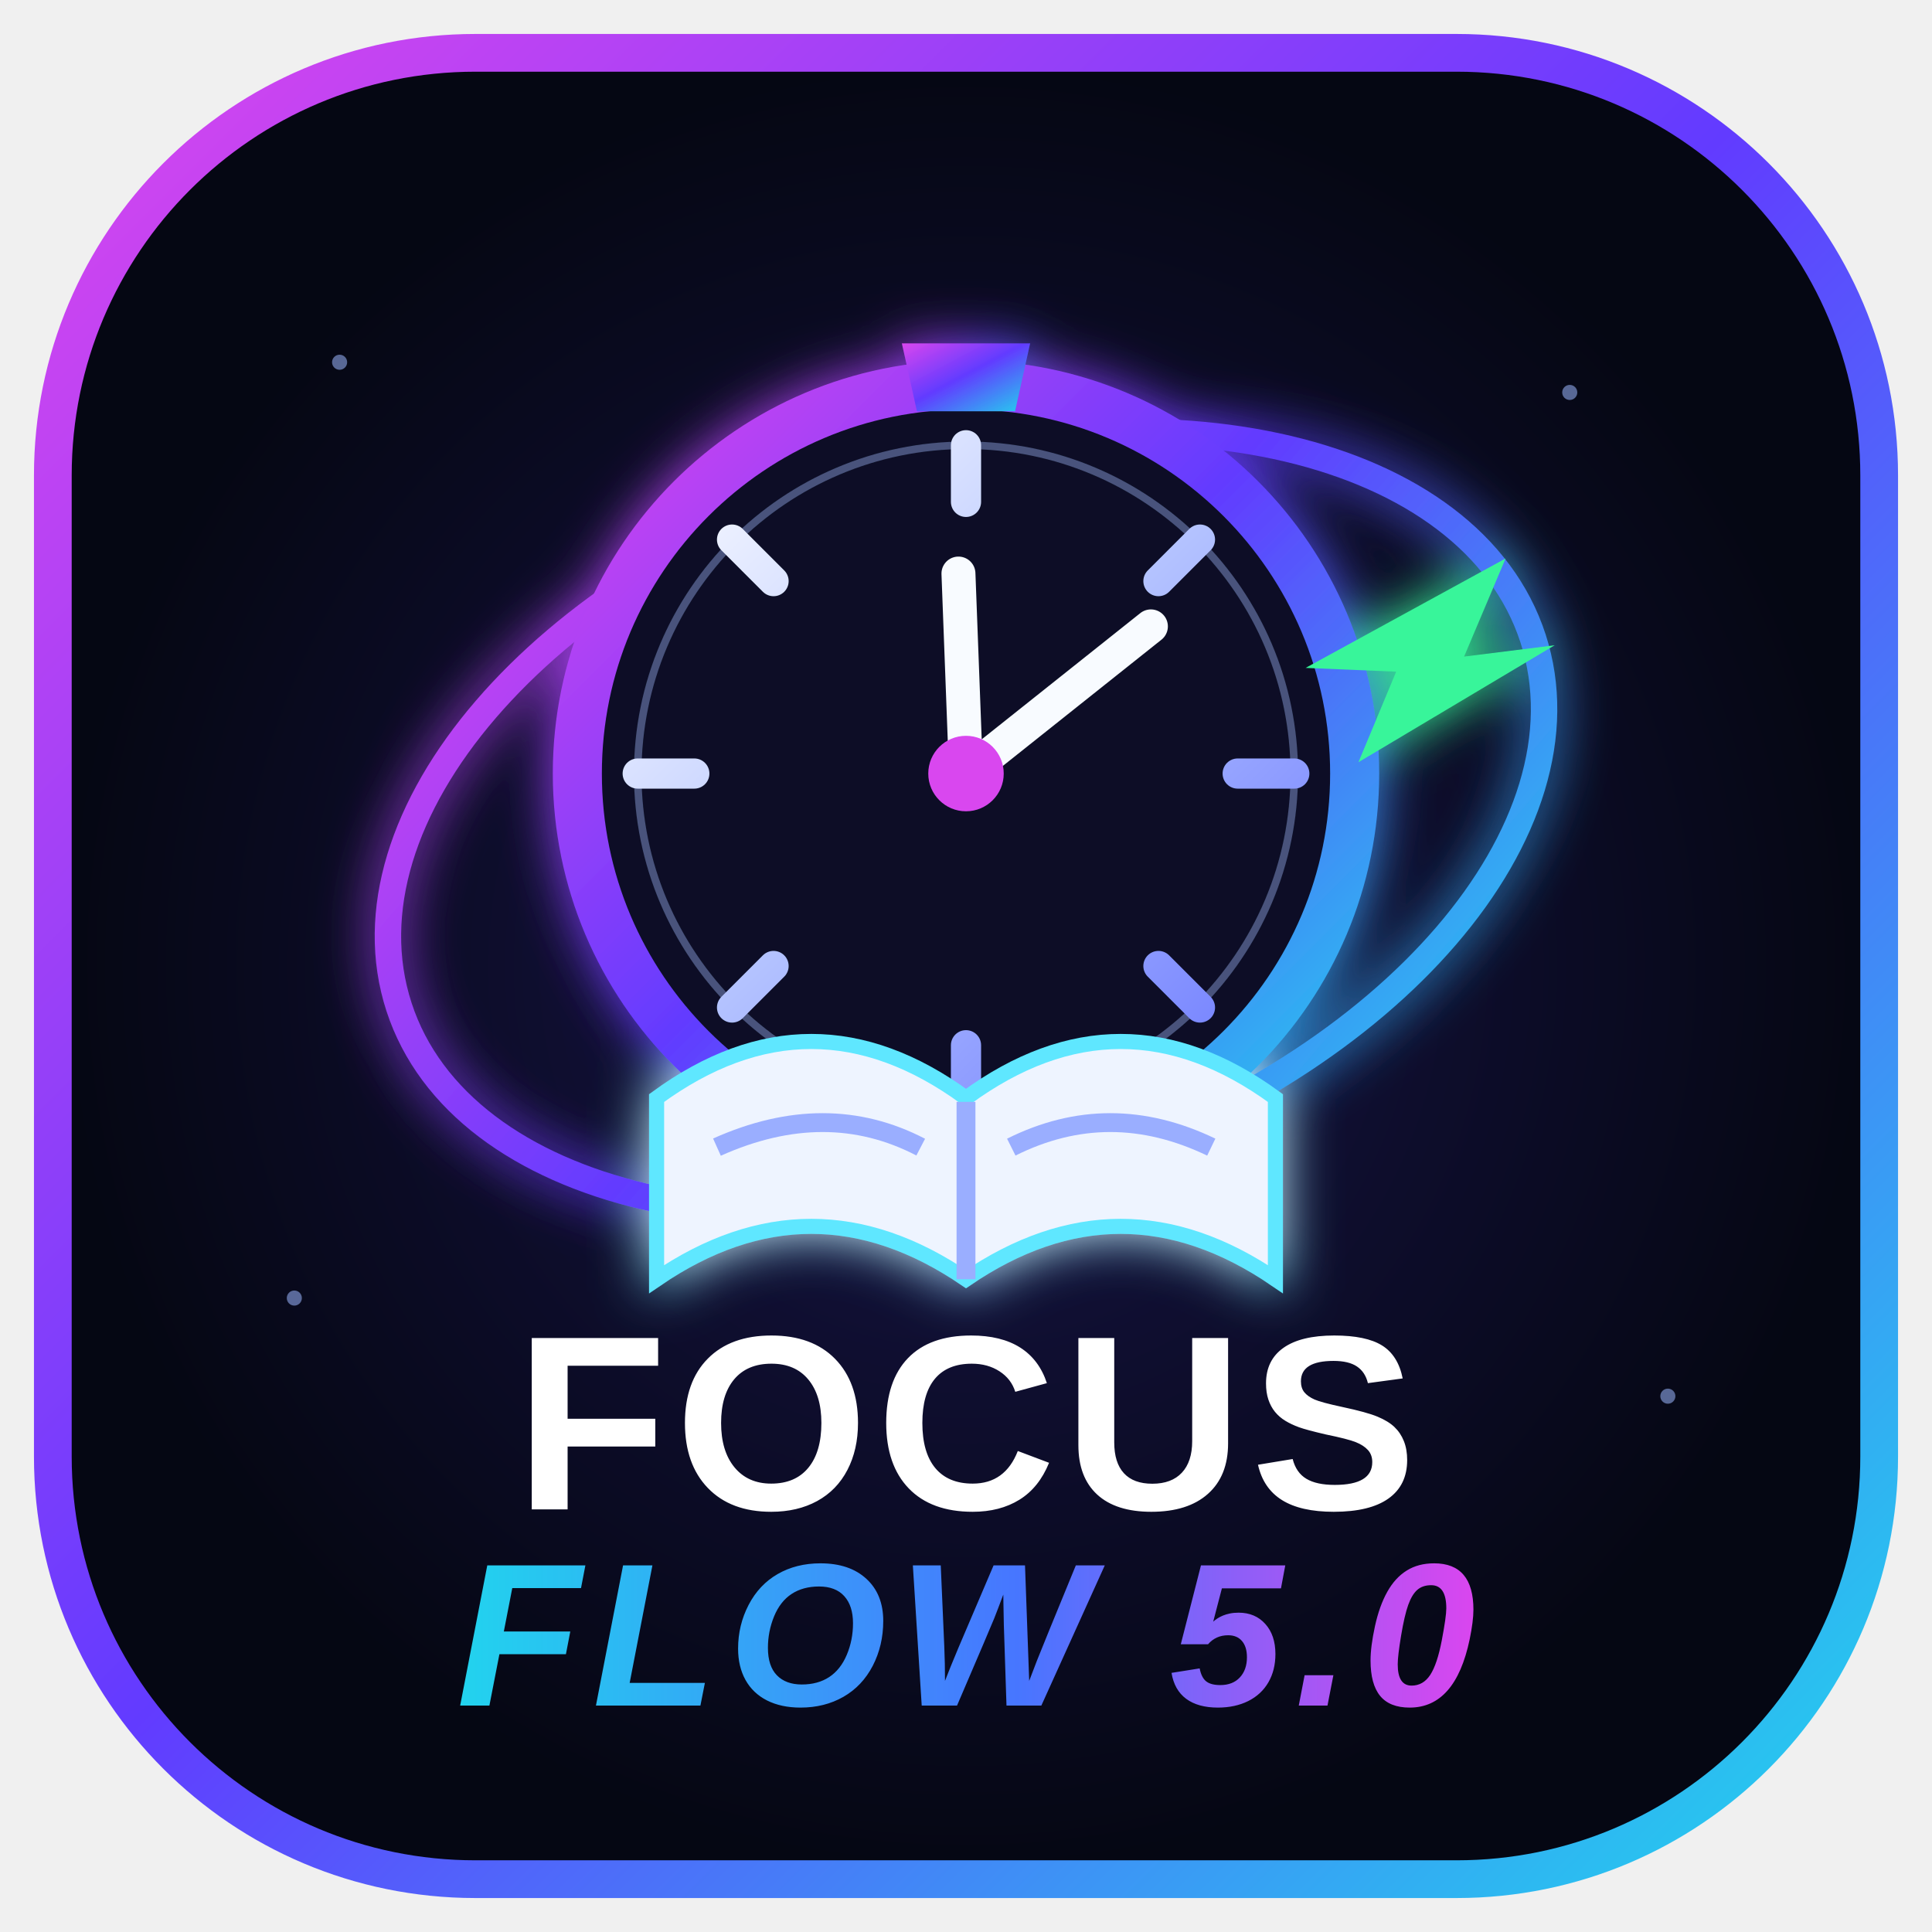
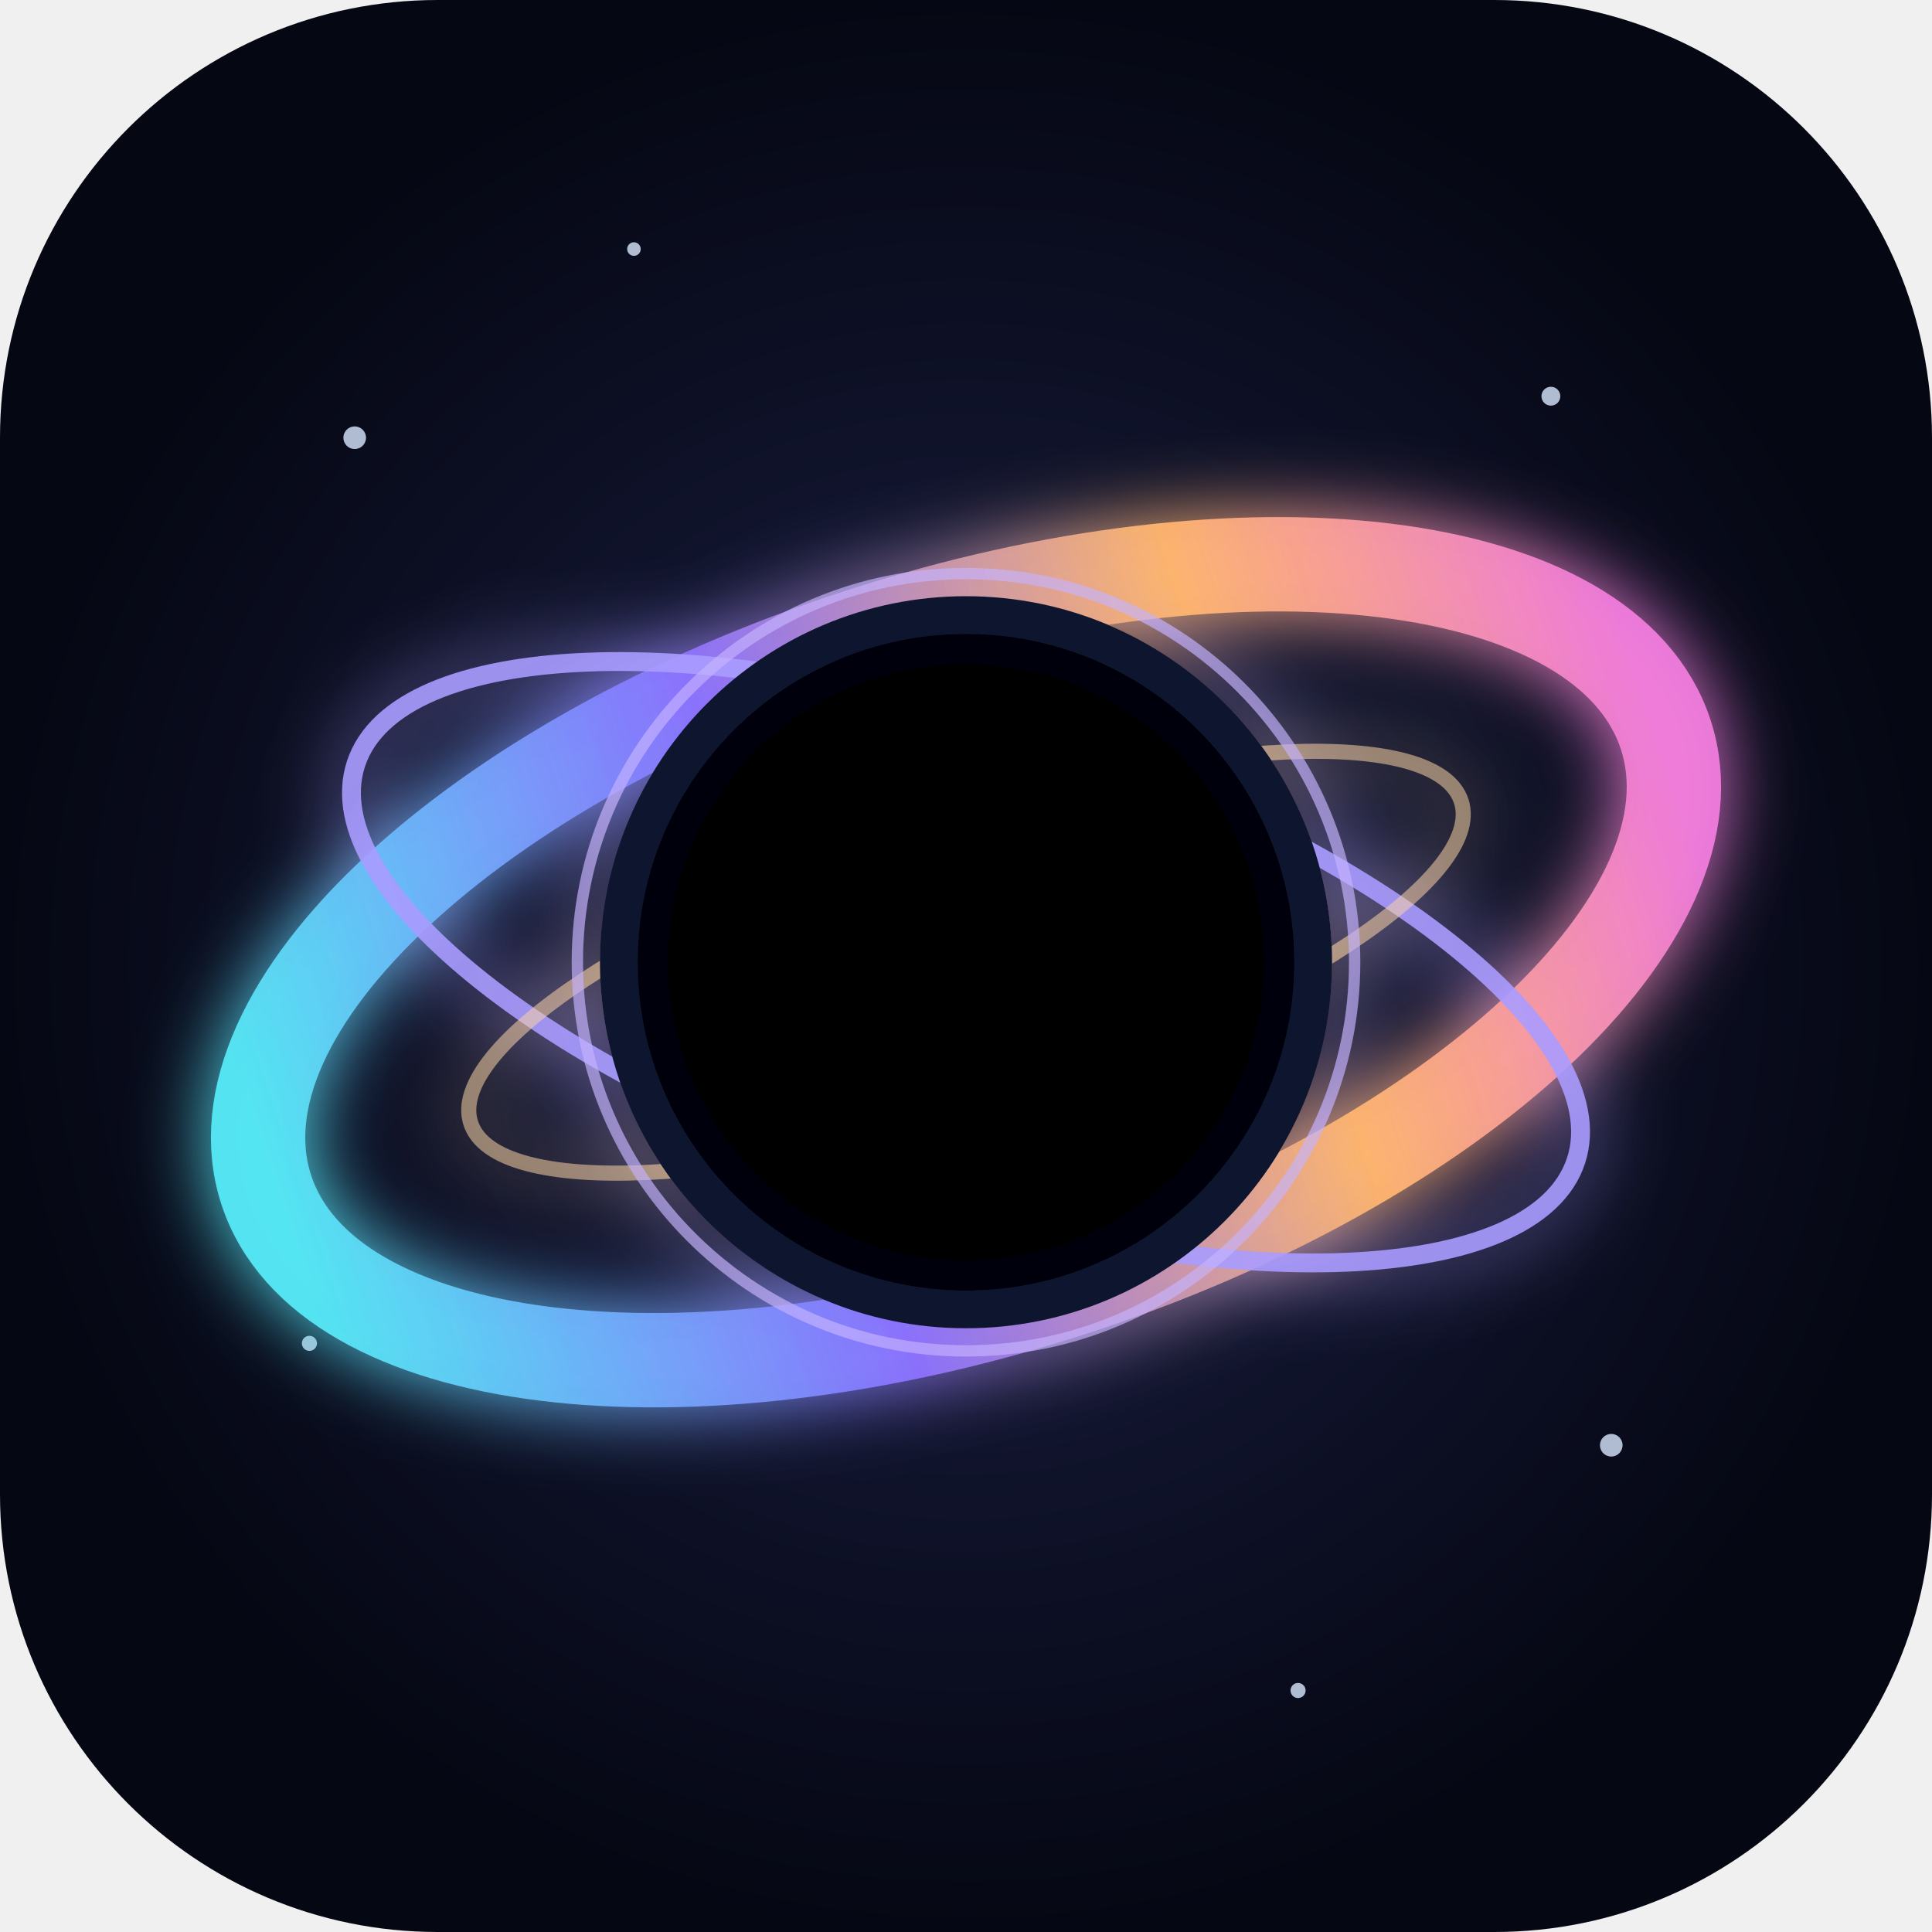
<svg xmlns="http://www.w3.org/2000/svg" viewBox="0 0 512 512">
  <defs>
    <linearGradient id="rim" x1="0" y1="0" x2="1" y2="1">
-       <stop stop-color="#d946ef" />
-       <stop offset=".48" stop-color="#623bff" />
-       <stop offset="1" stop-color="#22d3ee" />
+       <stop stop-color="#e6a5ff" />
+       <stop offset=".48" stop-color="#7b6bff" />
+       <stop offset="1" stop-color="#48d9f5" />
    </linearGradient>
-     <linearGradient id="metal" x1="0" y1="0" x2="1" y2="1">
-       <stop stop-color="#fff" />
-       <stop offset=".45" stop-color="#b9c8ff" />
-       <stop offset="1" stop-color="#6976ff" />
+     <linearGradient id="disk" x1="0" y1="0" x2="1" y2="0">
+       <stop stop-color="#55e8f5" />
+       <stop offset=".38" stop-color="#8c72ff" />
+       <stop offset=".72" stop-color="#ffb66e" />
+       <stop offset="1" stop-color="#f17cdb" />
    </linearGradient>
-     <linearGradient id="flow" x1="0" y1="0" x2="1" y2="0">
-       <stop stop-color="#22d3ee" />
-       <stop offset=".55" stop-color="#4776ff" />
-       <stop offset="1" stop-color="#d946ef" />
-     </linearGradient>
-     <radialGradient id="bg">
-       <stop stop-color="#171447" />
+     <radialGradient id="space">
+       <stop stop-color="#1b2044" />
      <stop offset="1" stop-color="#050713" />
    </radialGradient>
-     <filter id="glow">
-       <feGaussianBlur stdDeviation="7" result="b" />
+     <filter id="glow" x="-60%" y="-60%" width="220%" height="220%">
+       <feGaussianBlur stdDeviation="10" result="blur" />
      <feMerge>
-         <feMergeNode in="b" />
+         <feMergeNode in="blur" />
        <feMergeNode in="SourceGraphic" />
      </feMerge>
    </filter>
  </defs>
-   <rect x="14" y="14" width="484" height="484" rx="112" fill="url(#bg)" stroke="url(#rim)" stroke-width="10" />
-   <g opacity=".55" fill="#9ab7ff">
-     <circle cx="90" cy="96" r="2" />
-     <circle cx="416" cy="104" r="2" />
-     <circle cx="78" cy="344" r="2" />
-     <circle cx="442" cy="370" r="2" />
+   <rect width="512" height="512" rx="116" fill="url(#space)" />
+   <g opacity=".8" fill="#d9e8ff">
+     <circle cx="94" cy="116" r="3" />
+     <circle cx="411" cy="105" r="2.5" />
+     <circle cx="82" cy="356" r="2" />
+     <circle cx="427" cy="383" r="3" />
+     <circle cx="168" cy="66" r="1.8" />
+     <circle cx="344" cy="448" r="2" />
  </g>
  <g filter="url(#glow)">
-     <ellipse cx="256" cy="218" rx="158" ry="96" fill="none" stroke="url(#rim)" stroke-width="7" transform="rotate(-18 256 218)" />
-     <circle cx="256" cy="205" r="103" fill="#0b1026" stroke="url(#rim)" stroke-width="13" />
-     <circle cx="256" cy="205" r="87" fill="none" stroke="#a5b4fc" stroke-opacity=".4" stroke-width="2" />
-     <path d="M256 118v15 M256 277v15 M169 205h15 M328 205h15 M194 143l11 11 M307 256l11 11 M318 143l-11 11 M205 256l-11 11" stroke="url(#metal)" stroke-width="8" stroke-linecap="round" />
-     <path d="M256 205l-2-53 M256 205l49-39" stroke="#f8fbff" stroke-width="9" stroke-linecap="round" />
-     <circle cx="256" cy="205" r="10" fill="#d946ef" />
-     <path d="M239 91h34l-4 18h-26z" fill="url(#rim)" />
-     <path d="M174 291q41-30 82 0q41-30 82 0v48q-41-28-82 0q-41-28-82 0z" fill="#eef4ff" stroke="#5ee7ff" stroke-width="4" />
-     <path d="M256 292v47 M190 304q29-13 54 0 M268 304q26-13 53 0" stroke="#9aaeff" stroke-width="5" fill="none" />
-     <path d="M346 177l53-29-11 26 24-3-52 31 10-24z" fill="#38f59a" />
+     <ellipse cx="256" cy="255" rx="195" ry="91" fill="none" stroke="url(#disk)" stroke-width="25" transform="rotate(-18 256 255)" opacity=".95" />
+     <ellipse cx="256" cy="255" rx="170" ry="63" fill="none" stroke="#a89bff" stroke-width="5" opacity=".9" transform="rotate(18 256 255)" />
+     <ellipse cx="256" cy="255" rx="138" ry="38" fill="none" stroke="#f8d2a4" stroke-width="4" opacity=".55" transform="rotate(-18 256 255)" />
+     <circle cx="256" cy="255" r="92" fill="#02030a" stroke="#10162d" stroke-width="10" />
+     <circle cx="256" cy="255" r="103" fill="none" stroke="#c6b4ff" stroke-opacity=".65" stroke-width="3" />
  </g>
-   <text x="256" y="400" text-anchor="middle" font-family="Arial,sans-serif" font-size="66" font-weight="900" letter-spacing="2" fill="#fff">FOCUS</text>
-   <text x="256" y="452" text-anchor="middle" font-family="Arial,sans-serif" font-size="54" font-weight="900" font-style="italic" letter-spacing="3" fill="url(#flow)">FLOW 5.0</text>
+   <circle cx="256" cy="255" r="79" fill="#000" />
</svg>
